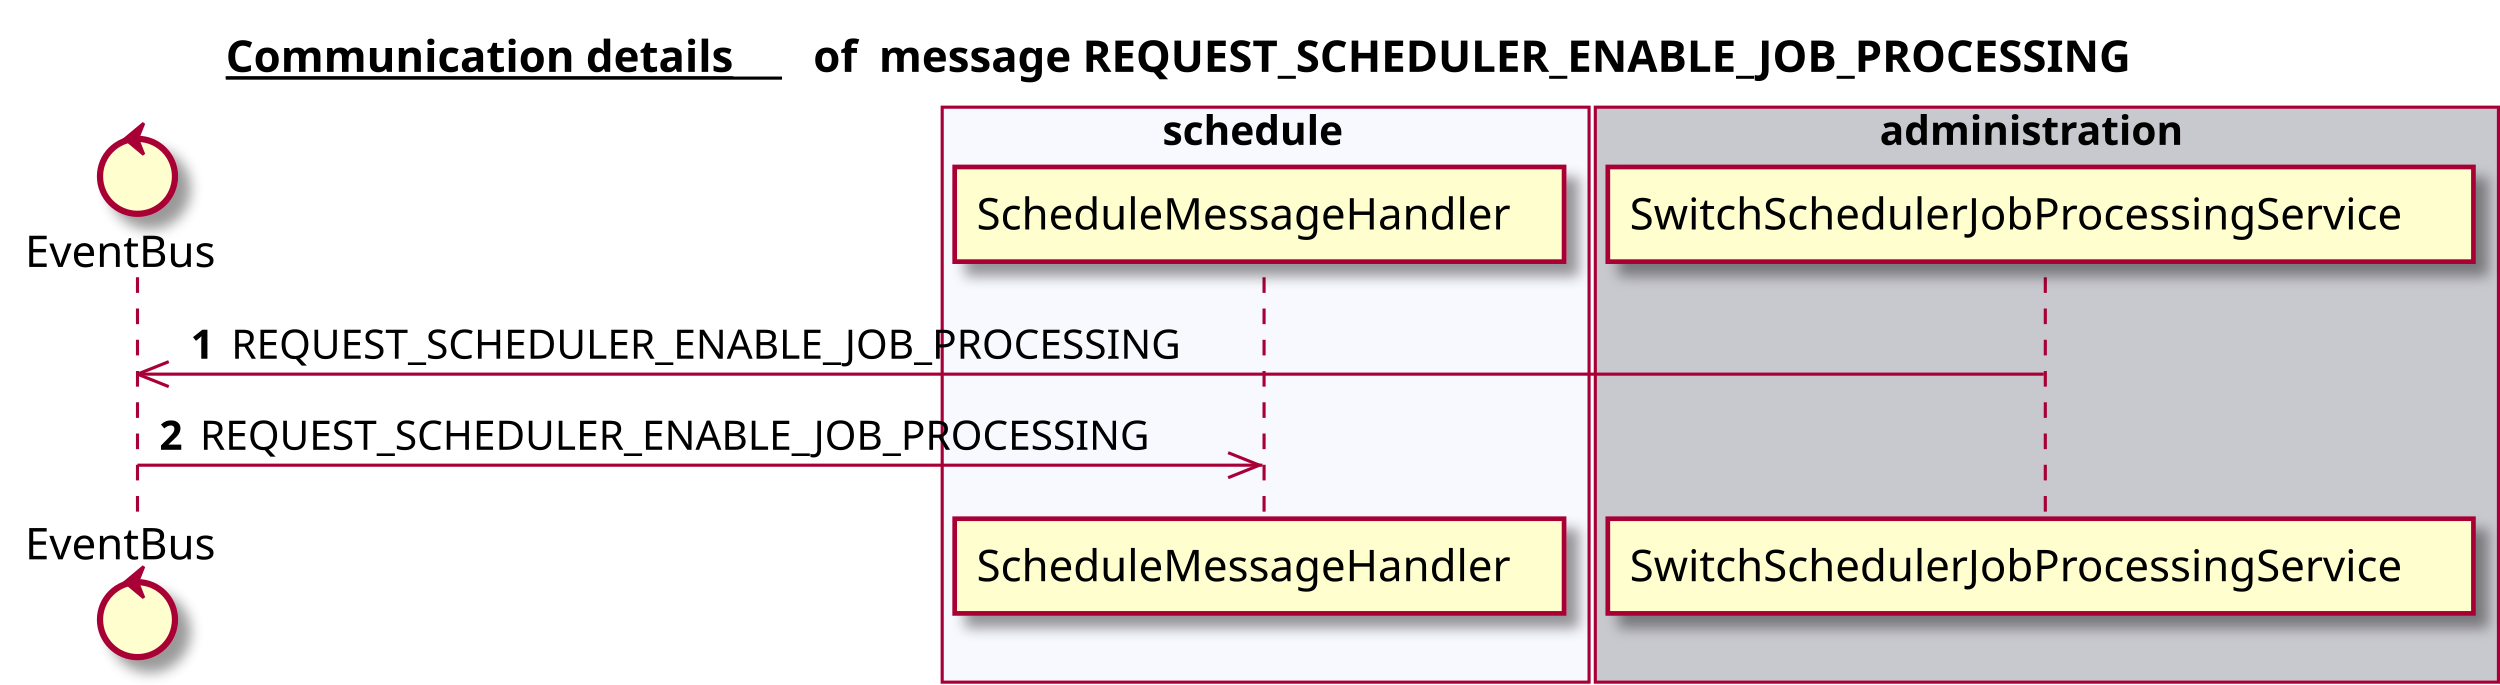
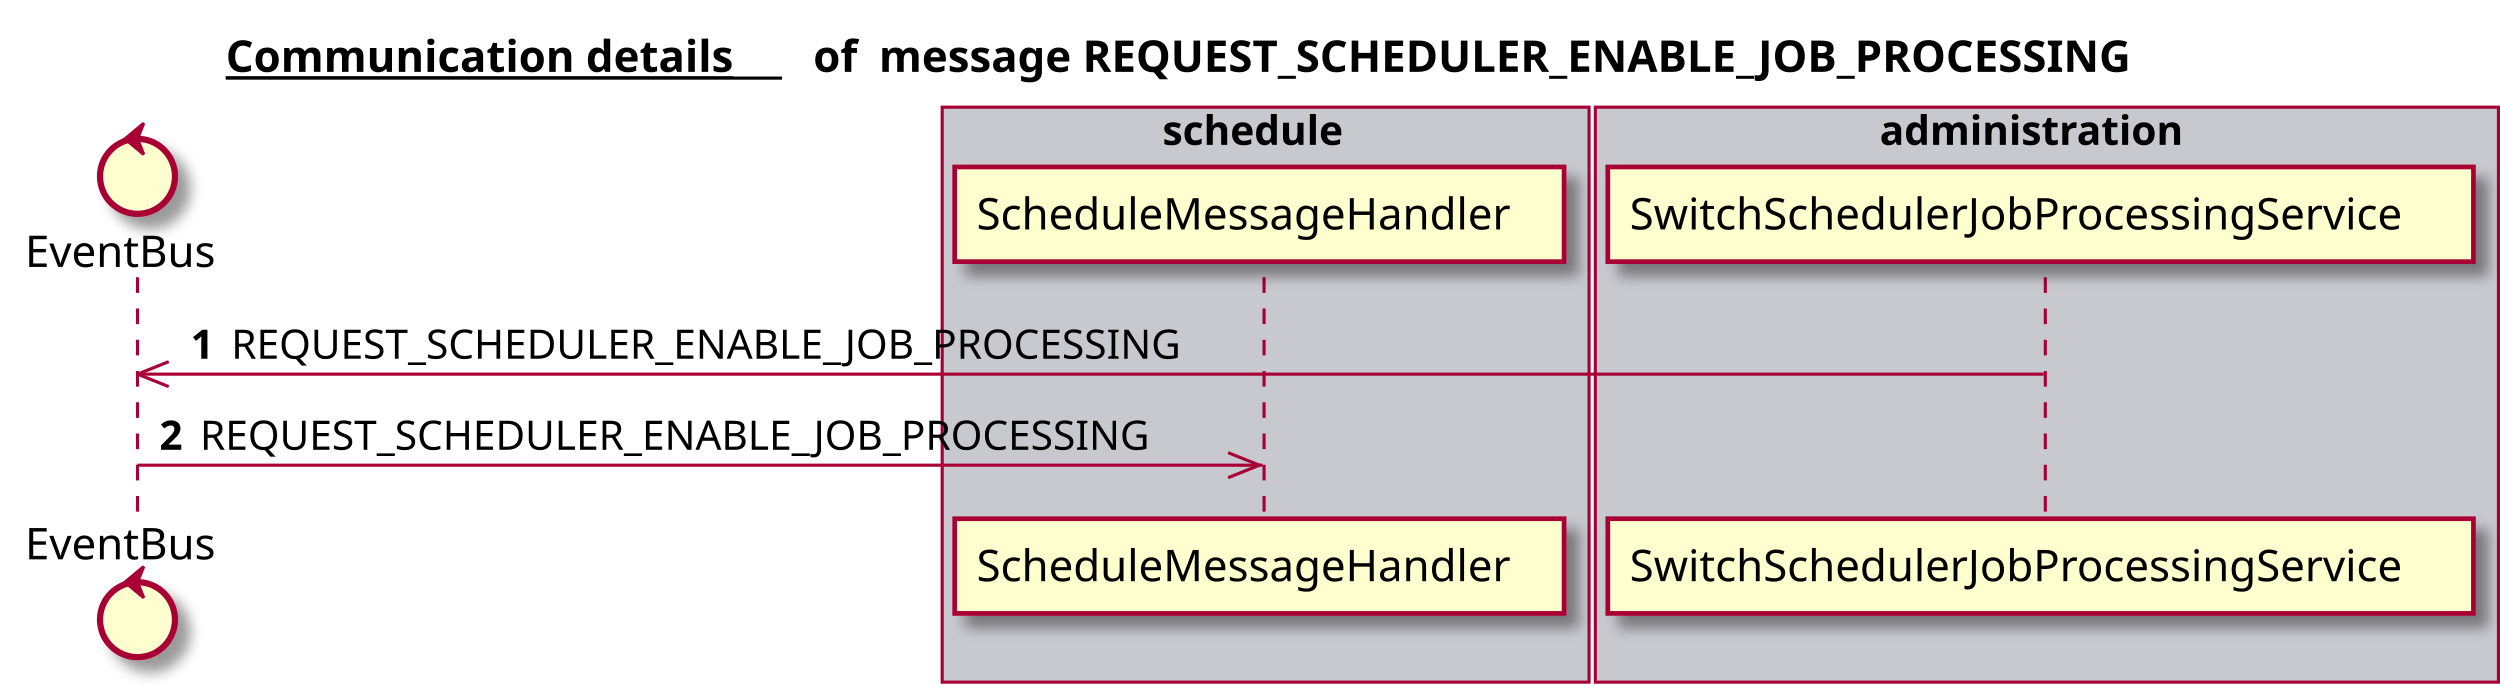
<svg xmlns="http://www.w3.org/2000/svg" contentScriptType="application/ecmascript" contentStyleType="text/css" height="219px" preserveAspectRatio="none" style="width:800px;height:219px;" version="1.1" viewBox="0 0 800 219" width="800px" zoomAndPan="magnify">
  <defs>
-     <filter height="300%" id="ffx00hp" width="300%" x="-1" y="-1">
+     <filter height="300%" id="fakgg46" width="300%" x="-1" y="-1">
      <feGaussianBlur result="blurOut" stdDeviation="2.0" />
      <feColorMatrix in="blurOut" result="blurOut2" type="matrix" values="0 0 0 0 0 0 0 0 0 0 0 0 0 0 0 0 0 0 .4 0" />
      <feOffset dx="4.0" dy="4.0" in="blurOut2" result="blurOut3" />
      <feBlend in="SourceGraphic" in2="blurOut3" mode="normal" />
    </filter>
  </defs>
  <g>
    <text fill="#000000" font-family="sans-serif" font-size="14" font-weight="bold" lengthAdjust="spacingAndGlyphs" text-decoration="underline" textLength="178" x="72.25" y="22.995">Communication details</text>
    <line style="stroke: #000000; stroke-width: 1.0;" x1="72.25" x2="250.25" y1="24.995" y2="24.995" />
    <text fill="#000000" font-family="sans-serif" font-size="14" font-weight="bold" lengthAdjust="spacingAndGlyphs" textLength="16" x="260.25" y="22.995">of</text>
    <text fill="#000000" font-family="sans-serif" font-size="14" font-weight="bold" lengthAdjust="spacingAndGlyphs" textLength="450" x="281.25" y="22.995">message REQUEST_SCHEDULER_ENABLE_JOB_PROCESSING</text>
-     <rect fill="#F8F8FF" height="183.992" style="stroke: #A80036; stroke-width: 1.0;" width="207" x="301.5" y="34.297" />
+     <rect fill="#C8C8CF" height="183.992" style="stroke: #A80036; stroke-width: 1.0;" width="207" x="301.5" y="34.297" />
    <text fill="#000000" font-family="sans-serif" font-size="13" font-weight="bold" lengthAdjust="spacingAndGlyphs" textLength="66" x="372" y="46.364">schedule</text>
    <rect fill="#C8C8CF" height="183.992" style="stroke: #A80036; stroke-width: 1.0;" width="289" x="510.5" y="34.297" />
    <text fill="#000000" font-family="sans-serif" font-size="13" font-weight="bold" lengthAdjust="spacingAndGlyphs" textLength="107" x="601.5" y="46.364">administration</text>
    <line style="stroke: #A80036; stroke-width: 1.0; stroke-dasharray: 5.0,5.0;" x1="44" x2="44" y1="88.727" y2="166.992" />
    <line style="stroke: #A80036; stroke-width: 1.0; stroke-dasharray: 5.0,5.0;" x1="404.5" x2="404.5" y1="88.727" y2="166.992" />
    <line style="stroke: #A80036; stroke-width: 1.0; stroke-dasharray: 5.0,5.0;" x1="654.5" x2="654.5" y1="88.727" y2="166.992" />
    <text fill="#000000" font-family="sans-serif" font-size="14" lengthAdjust="spacingAndGlyphs" textLength="66" x="8" y="85.425">EventBus</text>
-     <ellipse cx="44" cy="56.43" fill="#FEFECE" filter="url(#ffx00hp)" rx="12" ry="12" style="stroke: #A80036; stroke-width: 2.0;" />
+     <ellipse cx="44" cy="56.43" fill="#FEFECE" filter="url(#fakgg46)" rx="12" ry="12" style="stroke: #A80036; stroke-width: 2.0;" />
    <polygon fill="#A80036" points="40,44.43,46,39.43,44,44.43,46,49.43,40,44.43" style="stroke: #A80036; stroke-width: 1.0;" />
    <text fill="#000000" font-family="sans-serif" font-size="14" lengthAdjust="spacingAndGlyphs" textLength="66" x="8" y="178.987">EventBus</text>
-     <ellipse cx="44" cy="198.289" fill="#FEFECE" filter="url(#ffx00hp)" rx="12" ry="12" style="stroke: #A80036; stroke-width: 2.0;" />
+     <ellipse cx="44" cy="198.289" fill="#FEFECE" filter="url(#fakgg46)" rx="12" ry="12" style="stroke: #A80036; stroke-width: 2.0;" />
    <polygon fill="#A80036" points="40,186.289,46,181.289,44,186.289,46,191.289,40,186.289" style="stroke: #A80036; stroke-width: 1.0;" />
-     <rect fill="#FEFECE" filter="url(#ffx00hp)" height="30.297" style="stroke: #A80036; stroke-width: 1.5;" width="195" x="305.5" y="53.43" />
+     <rect fill="#FEFECE" filter="url(#fakgg46)" height="30.297" style="stroke: #A80036; stroke-width: 1.5;" width="195" x="305.5" y="53.43" />
    <text fill="#000000" font-family="sans-serif" font-size="14" lengthAdjust="spacingAndGlyphs" textLength="181" x="312.5" y="73.425">ScheduleMessageHandler</text>
-     <rect fill="#FEFECE" filter="url(#ffx00hp)" height="30.297" style="stroke: #A80036; stroke-width: 1.5;" width="195" x="305.5" y="165.992" />
+     <rect fill="#FEFECE" filter="url(#fakgg46)" height="30.297" style="stroke: #A80036; stroke-width: 1.5;" width="195" x="305.5" y="165.992" />
    <text fill="#000000" font-family="sans-serif" font-size="14" lengthAdjust="spacingAndGlyphs" textLength="181" x="312.5" y="185.987">ScheduleMessageHandler</text>
-     <rect fill="#FEFECE" filter="url(#ffx00hp)" height="30.297" style="stroke: #A80036; stroke-width: 1.5;" width="277" x="514.5" y="53.43" />
+     <rect fill="#FEFECE" filter="url(#fakgg46)" height="30.297" style="stroke: #A80036; stroke-width: 1.5;" width="277" x="514.5" y="53.43" />
    <text fill="#000000" font-family="sans-serif" font-size="14" lengthAdjust="spacingAndGlyphs" textLength="263" x="521.5" y="73.425">SwitchSchedulerJobProcessingService</text>
-     <rect fill="#FEFECE" filter="url(#ffx00hp)" height="30.297" style="stroke: #A80036; stroke-width: 1.5;" width="277" x="514.5" y="165.992" />
+     <rect fill="#FEFECE" filter="url(#fakgg46)" height="30.297" style="stroke: #A80036; stroke-width: 1.5;" width="277" x="514.5" y="165.992" />
    <text fill="#000000" font-family="sans-serif" font-size="14" lengthAdjust="spacingAndGlyphs" textLength="263" x="521.5" y="185.987">SwitchSchedulerJobProcessingService</text>
    <line style="stroke: #A80036; stroke-width: 1.0;" x1="44" x2="54" y1="119.727" y2="115.727" />
    <line style="stroke: #A80036; stroke-width: 1.0;" x1="44" x2="54" y1="119.727" y2="123.727" />
    <line style="stroke: #A80036; stroke-width: 1.0;" x1="44" x2="654" y1="119.727" y2="119.727" />
    <text fill="#000000" font-family="sans-serif" font-size="13" font-weight="bold" lengthAdjust="spacingAndGlyphs" textLength="9" x="61" y="114.793">1</text>
    <text fill="#000000" font-family="sans-serif" font-size="13" lengthAdjust="spacingAndGlyphs" textLength="324" x="74" y="114.793">REQUEST_SCHEDULER_ENABLE_JOB_PROCESSING</text>
    <line style="stroke: #A80036; stroke-width: 1.0;" x1="403" x2="393" y1="148.859" y2="144.859" />
    <line style="stroke: #A80036; stroke-width: 1.0;" x1="403" x2="393" y1="148.859" y2="152.859" />
    <line style="stroke: #A80036; stroke-width: 1.0;" x1="44" x2="404" y1="148.859" y2="148.859" />
    <text fill="#000000" font-family="sans-serif" font-size="13" font-weight="bold" lengthAdjust="spacingAndGlyphs" textLength="9" x="51" y="143.926">2</text>
    <text fill="#000000" font-family="sans-serif" font-size="13" lengthAdjust="spacingAndGlyphs" textLength="324" x="64" y="143.926">REQUEST_SCHEDULER_ENABLE_JOB_PROCESSING</text>
  </g>
</svg>
